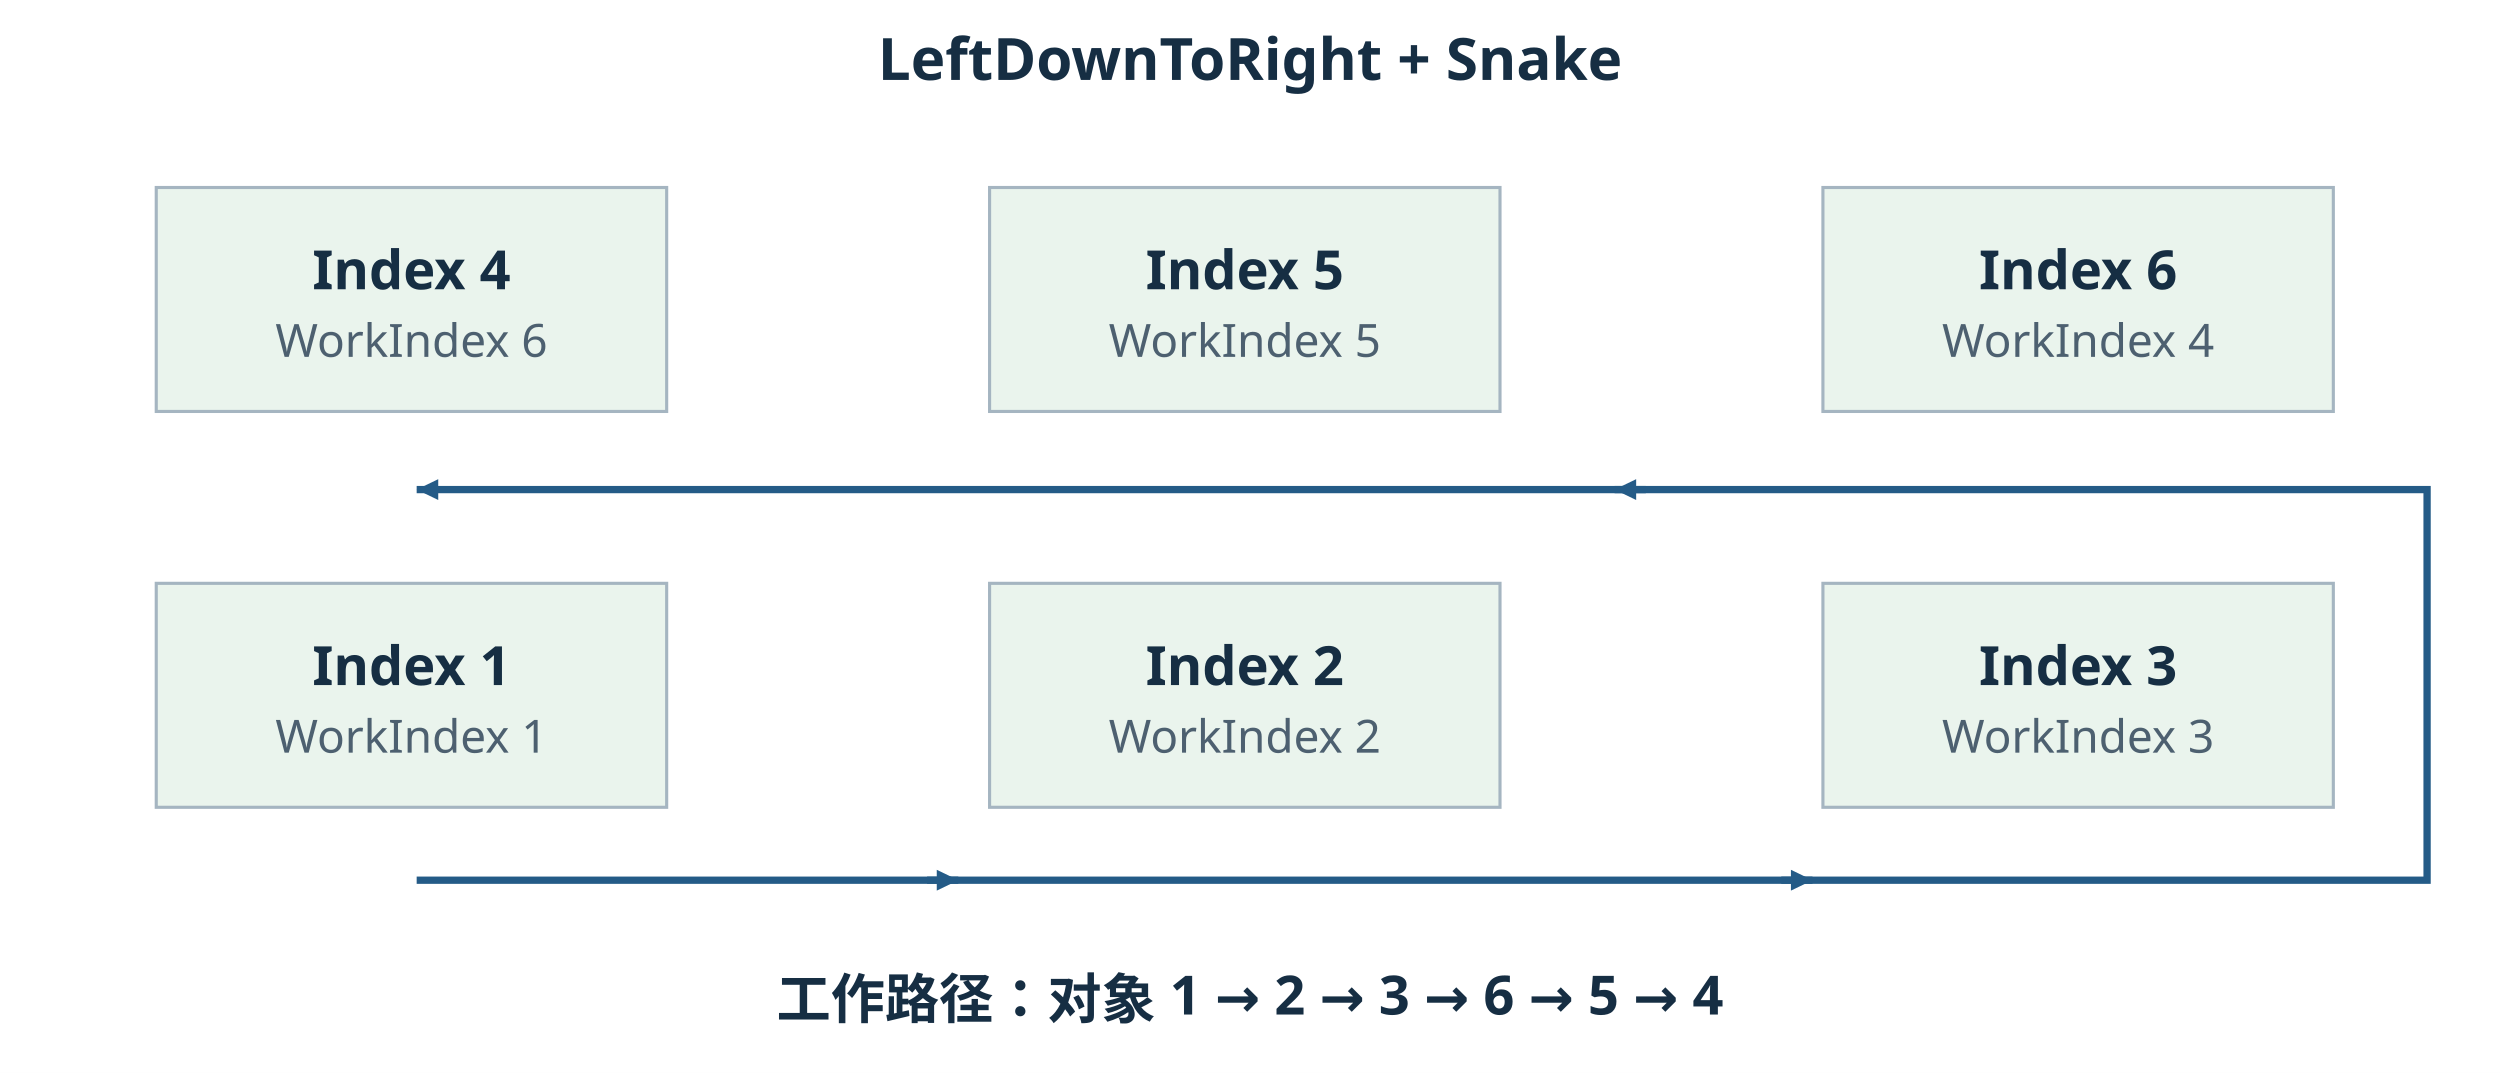
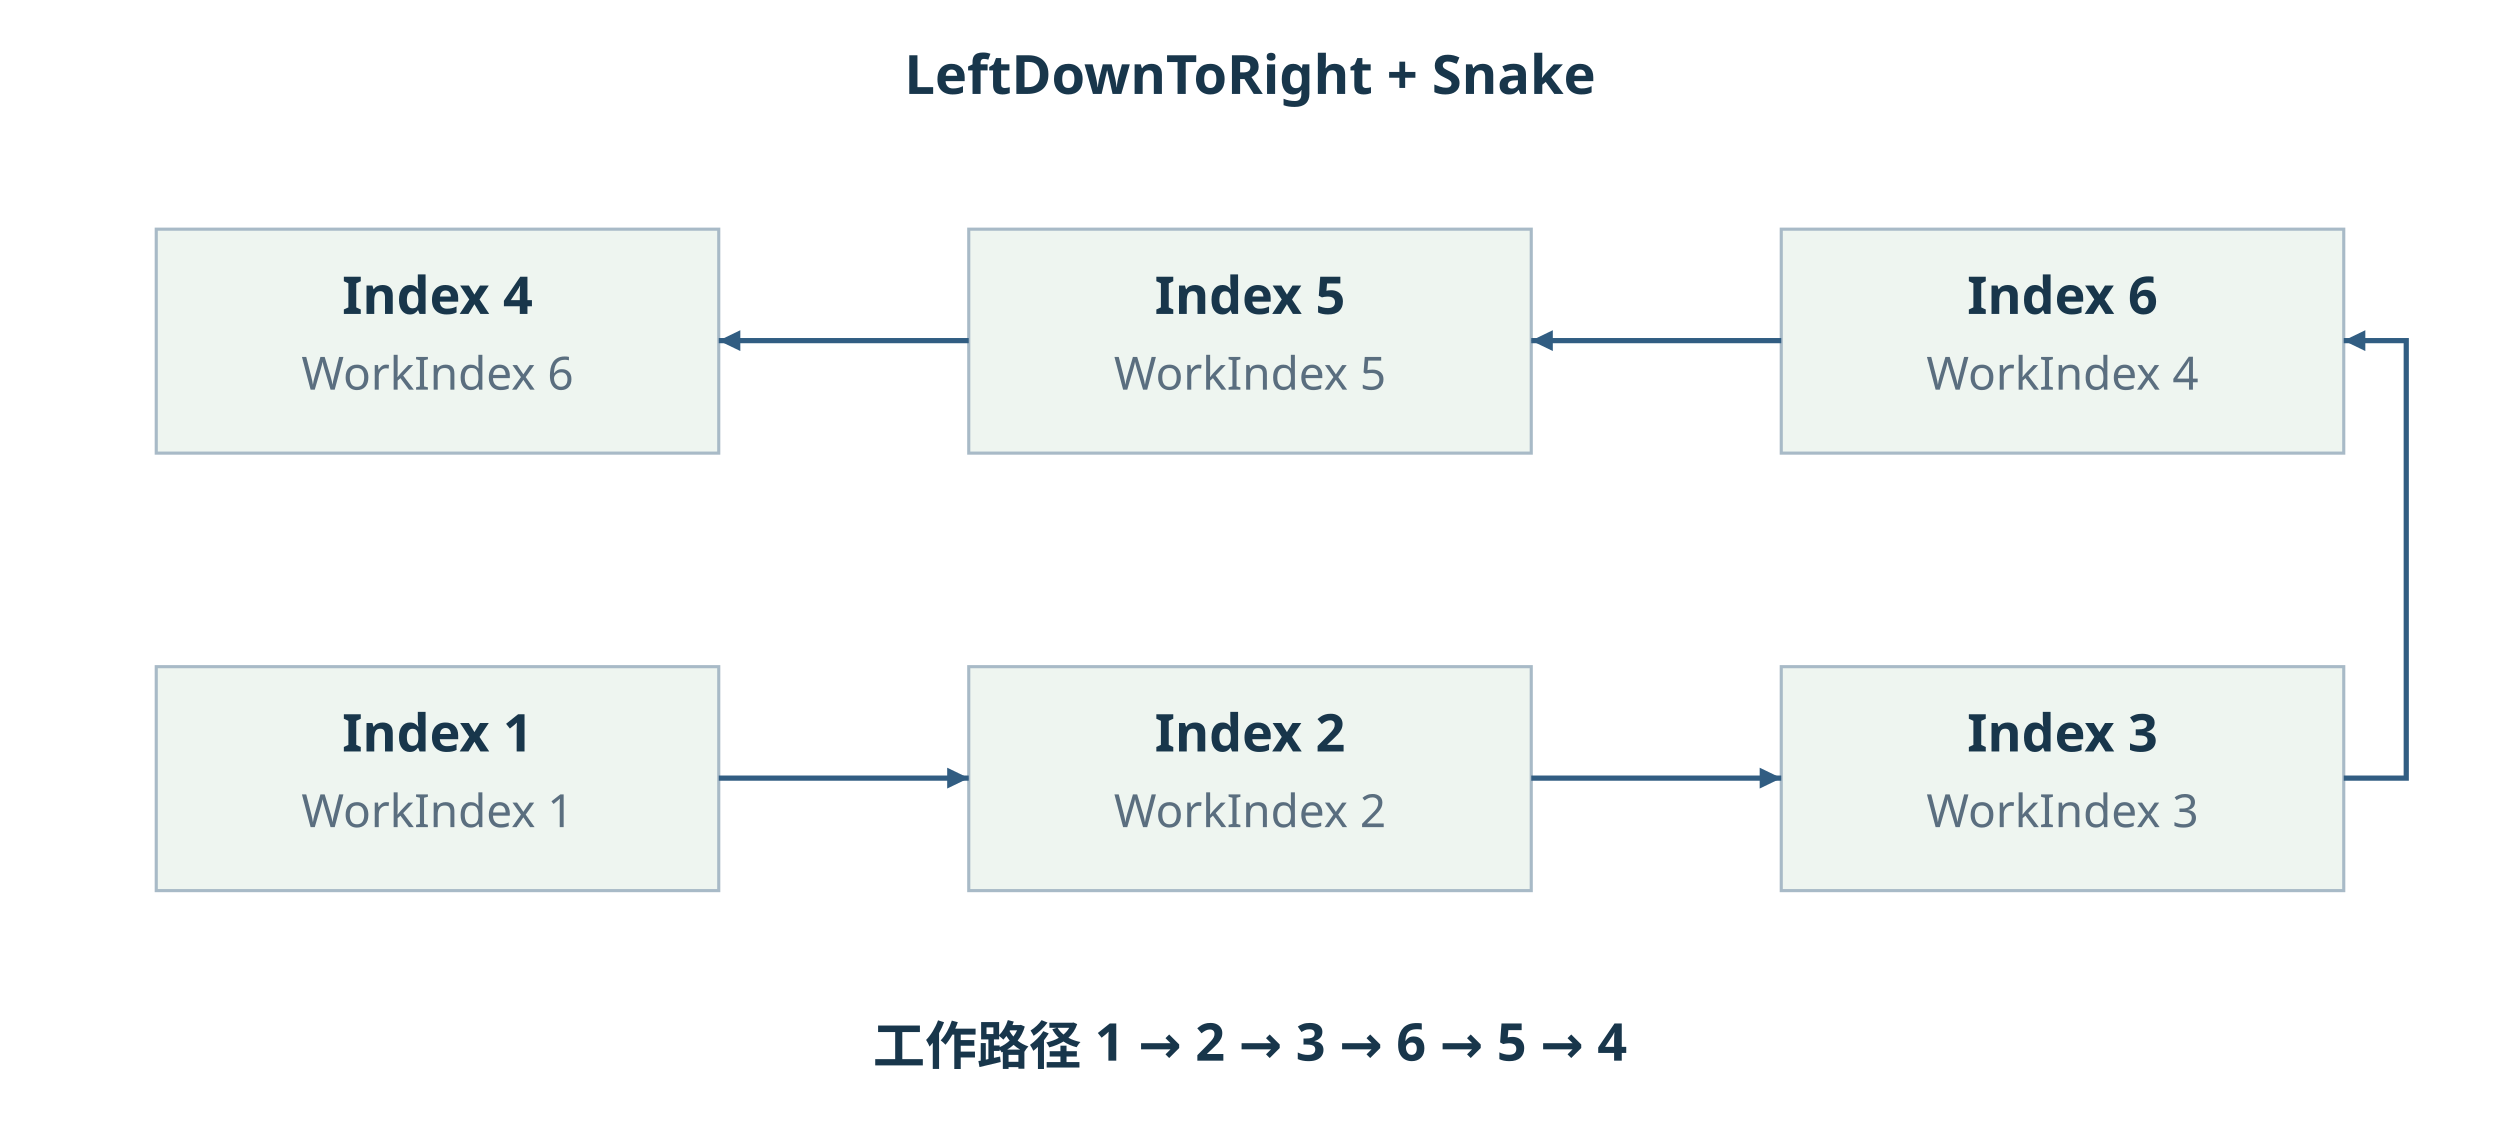
- <svg xmlns="http://www.w3.org/2000/svg" width="2400" height="1030" viewBox="0 0 2400 1030">
+ <svg xmlns="http://www.w3.org/2000/svg" width="2400" height="1080" viewBox="0 0 2400 1080">
  <rect width="100%" height="100%" fill="white" />
-   <text x="1200" y="55" fill="#162e43" font-family="Microsoft YaHei" font-size="56" font-weight="700" text-anchor="middle" dominant-baseline="central">LeftDownToRight + Snake</text>
-   <rect x="150" y="180" width="490" height="215" fill="#eaf4ed" stroke="#a5b5c1" stroke-width="3" />
-   <text x="395.0" y="257.5" fill="#162e43" font-family="Microsoft YaHei" font-size="52" font-weight="700" text-anchor="middle" dominant-baseline="central">Index 4</text>
-   <text x="395.0" y="325.5" fill="#4d6070" font-family="Microsoft YaHei" font-size="44" font-weight="400" text-anchor="middle" dominant-baseline="central">WorkIndex 6</text>
-   <rect x="950" y="180" width="490" height="215" fill="#eaf4ed" stroke="#a5b5c1" stroke-width="3" />
-   <text x="1195.0" y="257.5" fill="#162e43" font-family="Microsoft YaHei" font-size="52" font-weight="700" text-anchor="middle" dominant-baseline="central">Index 5</text>
-   <text x="1195.0" y="325.5" fill="#4d6070" font-family="Microsoft YaHei" font-size="44" font-weight="400" text-anchor="middle" dominant-baseline="central">WorkIndex 5</text>
-   <rect x="1750" y="180" width="490" height="215" fill="#eaf4ed" stroke="#a5b5c1" stroke-width="3" />
-   <text x="1995.0" y="257.5" fill="#162e43" font-family="Microsoft YaHei" font-size="52" font-weight="700" text-anchor="middle" dominant-baseline="central">Index 6</text>
-   <text x="1995.0" y="325.5" fill="#4d6070" font-family="Microsoft YaHei" font-size="44" font-weight="400" text-anchor="middle" dominant-baseline="central">WorkIndex 4</text>
-   <rect x="150" y="560" width="490" height="215" fill="#eaf4ed" stroke="#a5b5c1" stroke-width="3" />
-   <text x="395.0" y="637.5" fill="#162e43" font-family="Microsoft YaHei" font-size="52" font-weight="700" text-anchor="middle" dominant-baseline="central">Index 1</text>
-   <text x="395.0" y="705.5" fill="#4d6070" font-family="Microsoft YaHei" font-size="44" font-weight="400" text-anchor="middle" dominant-baseline="central">WorkIndex 1</text>
-   <rect x="950" y="560" width="490" height="215" fill="#eaf4ed" stroke="#a5b5c1" stroke-width="3" />
-   <text x="1195.0" y="637.5" fill="#162e43" font-family="Microsoft YaHei" font-size="52" font-weight="700" text-anchor="middle" dominant-baseline="central">Index 2</text>
-   <text x="1195.0" y="705.5" fill="#4d6070" font-family="Microsoft YaHei" font-size="44" font-weight="400" text-anchor="middle" dominant-baseline="central">WorkIndex 2</text>
-   <rect x="1750" y="560" width="490" height="215" fill="#eaf4ed" stroke="#a5b5c1" stroke-width="3" />
-   <text x="1995.0" y="637.5" fill="#162e43" font-family="Microsoft YaHei" font-size="52" font-weight="700" text-anchor="middle" dominant-baseline="central">Index 3</text>
-   <text x="1995.0" y="705.5" fill="#4d6070" font-family="Microsoft YaHei" font-size="44" font-weight="400" text-anchor="middle" dominant-baseline="central">WorkIndex 3</text>
-   <polyline points="400,845 2330,845 2330,470 400,470" fill="none" stroke="#245b87" stroke-width="7" />
-   <polygon points="400,470 420.71,459.996 420.71,480.004" fill="#245b87" />
-   <polyline points="890,845 920,845" fill="none" stroke="#245b87" stroke-width="7" />
-   <polygon points="920,845 899.29,855.004 899.29,834.996" fill="#245b87" />
-   <polyline points="1710,845 1740,845" fill="none" stroke="#245b87" stroke-width="7" />
-   <polygon points="1740,845 1719.29,855.004 1719.29,834.996" fill="#245b87" />
-   <polyline points="1580,470 1550,470" fill="none" stroke="#245b87" stroke-width="7" />
-   <polygon points="1550,470 1570.71,459.996 1570.71,480.004" fill="#245b87" />
-   <text x="1200" y="955" fill="#162e43" font-family="Microsoft YaHei" font-size="52" font-weight="700" text-anchor="middle" dominant-baseline="central">工作路径：对象 1 → 2 → 3 → 6 → 5 → 4</text>
+   <text x="1200" y="70" fill="#18364b" font-family="Microsoft YaHei" font-size="52" font-weight="700" text-anchor="middle" dominant-baseline="central">LeftDownToRight + Snake</text>
+   <rect x="150" y="220" width="540" height="215" fill="#eef5f0" stroke="#a8bac7" stroke-width="3" />
+   <text x="420.0" y="282" fill="#18364b" font-family="Microsoft YaHei" font-size="50" font-weight="700" text-anchor="middle" dominant-baseline="central">Index 4</text>
+   <text x="420.0" y="357" fill="#5a6e7f" font-family="Microsoft YaHei" font-size="44" font-weight="400" text-anchor="middle" dominant-baseline="central">WorkIndex 6</text>
+   <rect x="930" y="220" width="540" height="215" fill="#eef5f0" stroke="#a8bac7" stroke-width="3" />
+   <text x="1200.0" y="282" fill="#18364b" font-family="Microsoft YaHei" font-size="50" font-weight="700" text-anchor="middle" dominant-baseline="central">Index 5</text>
+   <text x="1200.0" y="357" fill="#5a6e7f" font-family="Microsoft YaHei" font-size="44" font-weight="400" text-anchor="middle" dominant-baseline="central">WorkIndex 5</text>
+   <rect x="1710" y="220" width="540" height="215" fill="#eef5f0" stroke="#a8bac7" stroke-width="3" />
+   <text x="1980.0" y="282" fill="#18364b" font-family="Microsoft YaHei" font-size="50" font-weight="700" text-anchor="middle" dominant-baseline="central">Index 6</text>
+   <text x="1980.0" y="357" fill="#5a6e7f" font-family="Microsoft YaHei" font-size="44" font-weight="400" text-anchor="middle" dominant-baseline="central">WorkIndex 4</text>
+   <rect x="150" y="640" width="540" height="215" fill="#eef5f0" stroke="#a8bac7" stroke-width="3" />
+   <text x="420.0" y="702" fill="#18364b" font-family="Microsoft YaHei" font-size="50" font-weight="700" text-anchor="middle" dominant-baseline="central">Index 1</text>
+   <text x="420.0" y="777" fill="#5a6e7f" font-family="Microsoft YaHei" font-size="44" font-weight="400" text-anchor="middle" dominant-baseline="central">WorkIndex 1</text>
+   <rect x="930" y="640" width="540" height="215" fill="#eef5f0" stroke="#a8bac7" stroke-width="3" />
+   <text x="1200.0" y="702" fill="#18364b" font-family="Microsoft YaHei" font-size="50" font-weight="700" text-anchor="middle" dominant-baseline="central">Index 2</text>
+   <text x="1200.0" y="777" fill="#5a6e7f" font-family="Microsoft YaHei" font-size="44" font-weight="400" text-anchor="middle" dominant-baseline="central">WorkIndex 2</text>
+   <rect x="1710" y="640" width="540" height="215" fill="#eef5f0" stroke="#a8bac7" stroke-width="3" />
+   <text x="1980.0" y="702" fill="#18364b" font-family="Microsoft YaHei" font-size="50" font-weight="700" text-anchor="middle" dominant-baseline="central">Index 3</text>
+   <text x="1980.0" y="777" fill="#5a6e7f" font-family="Microsoft YaHei" font-size="44" font-weight="400" text-anchor="middle" dominant-baseline="central">WorkIndex 3</text>
+   <polyline points="690,747 930,747" fill="none" stroke="#315d82" stroke-width="5" />
+   <polygon points="930,747 909.29,757.004 909.29,736.996" fill="#315d82" />
+   <polyline points="1470,747 1710,747" fill="none" stroke="#315d82" stroke-width="5" />
+   <polygon points="1710,747 1689.29,757.004 1689.29,736.996" fill="#315d82" />
+   <polyline points="2250,747 2310,747 2310,327 2250,327" fill="none" stroke="#315d82" stroke-width="5" />
+   <polygon points="2250,327 2270.71,316.996 2270.71,337.004" fill="#315d82" />
+   <polyline points="1710,327 1470,327" fill="none" stroke="#315d82" stroke-width="5" />
+   <polygon points="1470,327 1490.71,316.996 1490.71,337.004" fill="#315d82" />
+   <polyline points="930,327 690,327" fill="none" stroke="#315d82" stroke-width="5" />
+   <polygon points="690,327 710.71,316.996 710.71,337.004" fill="#315d82" />
+   <text x="1200" y="1000" fill="#18364b" font-family="Microsoft YaHei" font-size="50" font-weight="700" text-anchor="middle" dominant-baseline="central">工作路径   1 → 2 → 3 → 6 → 5 → 4</text>
</svg>
